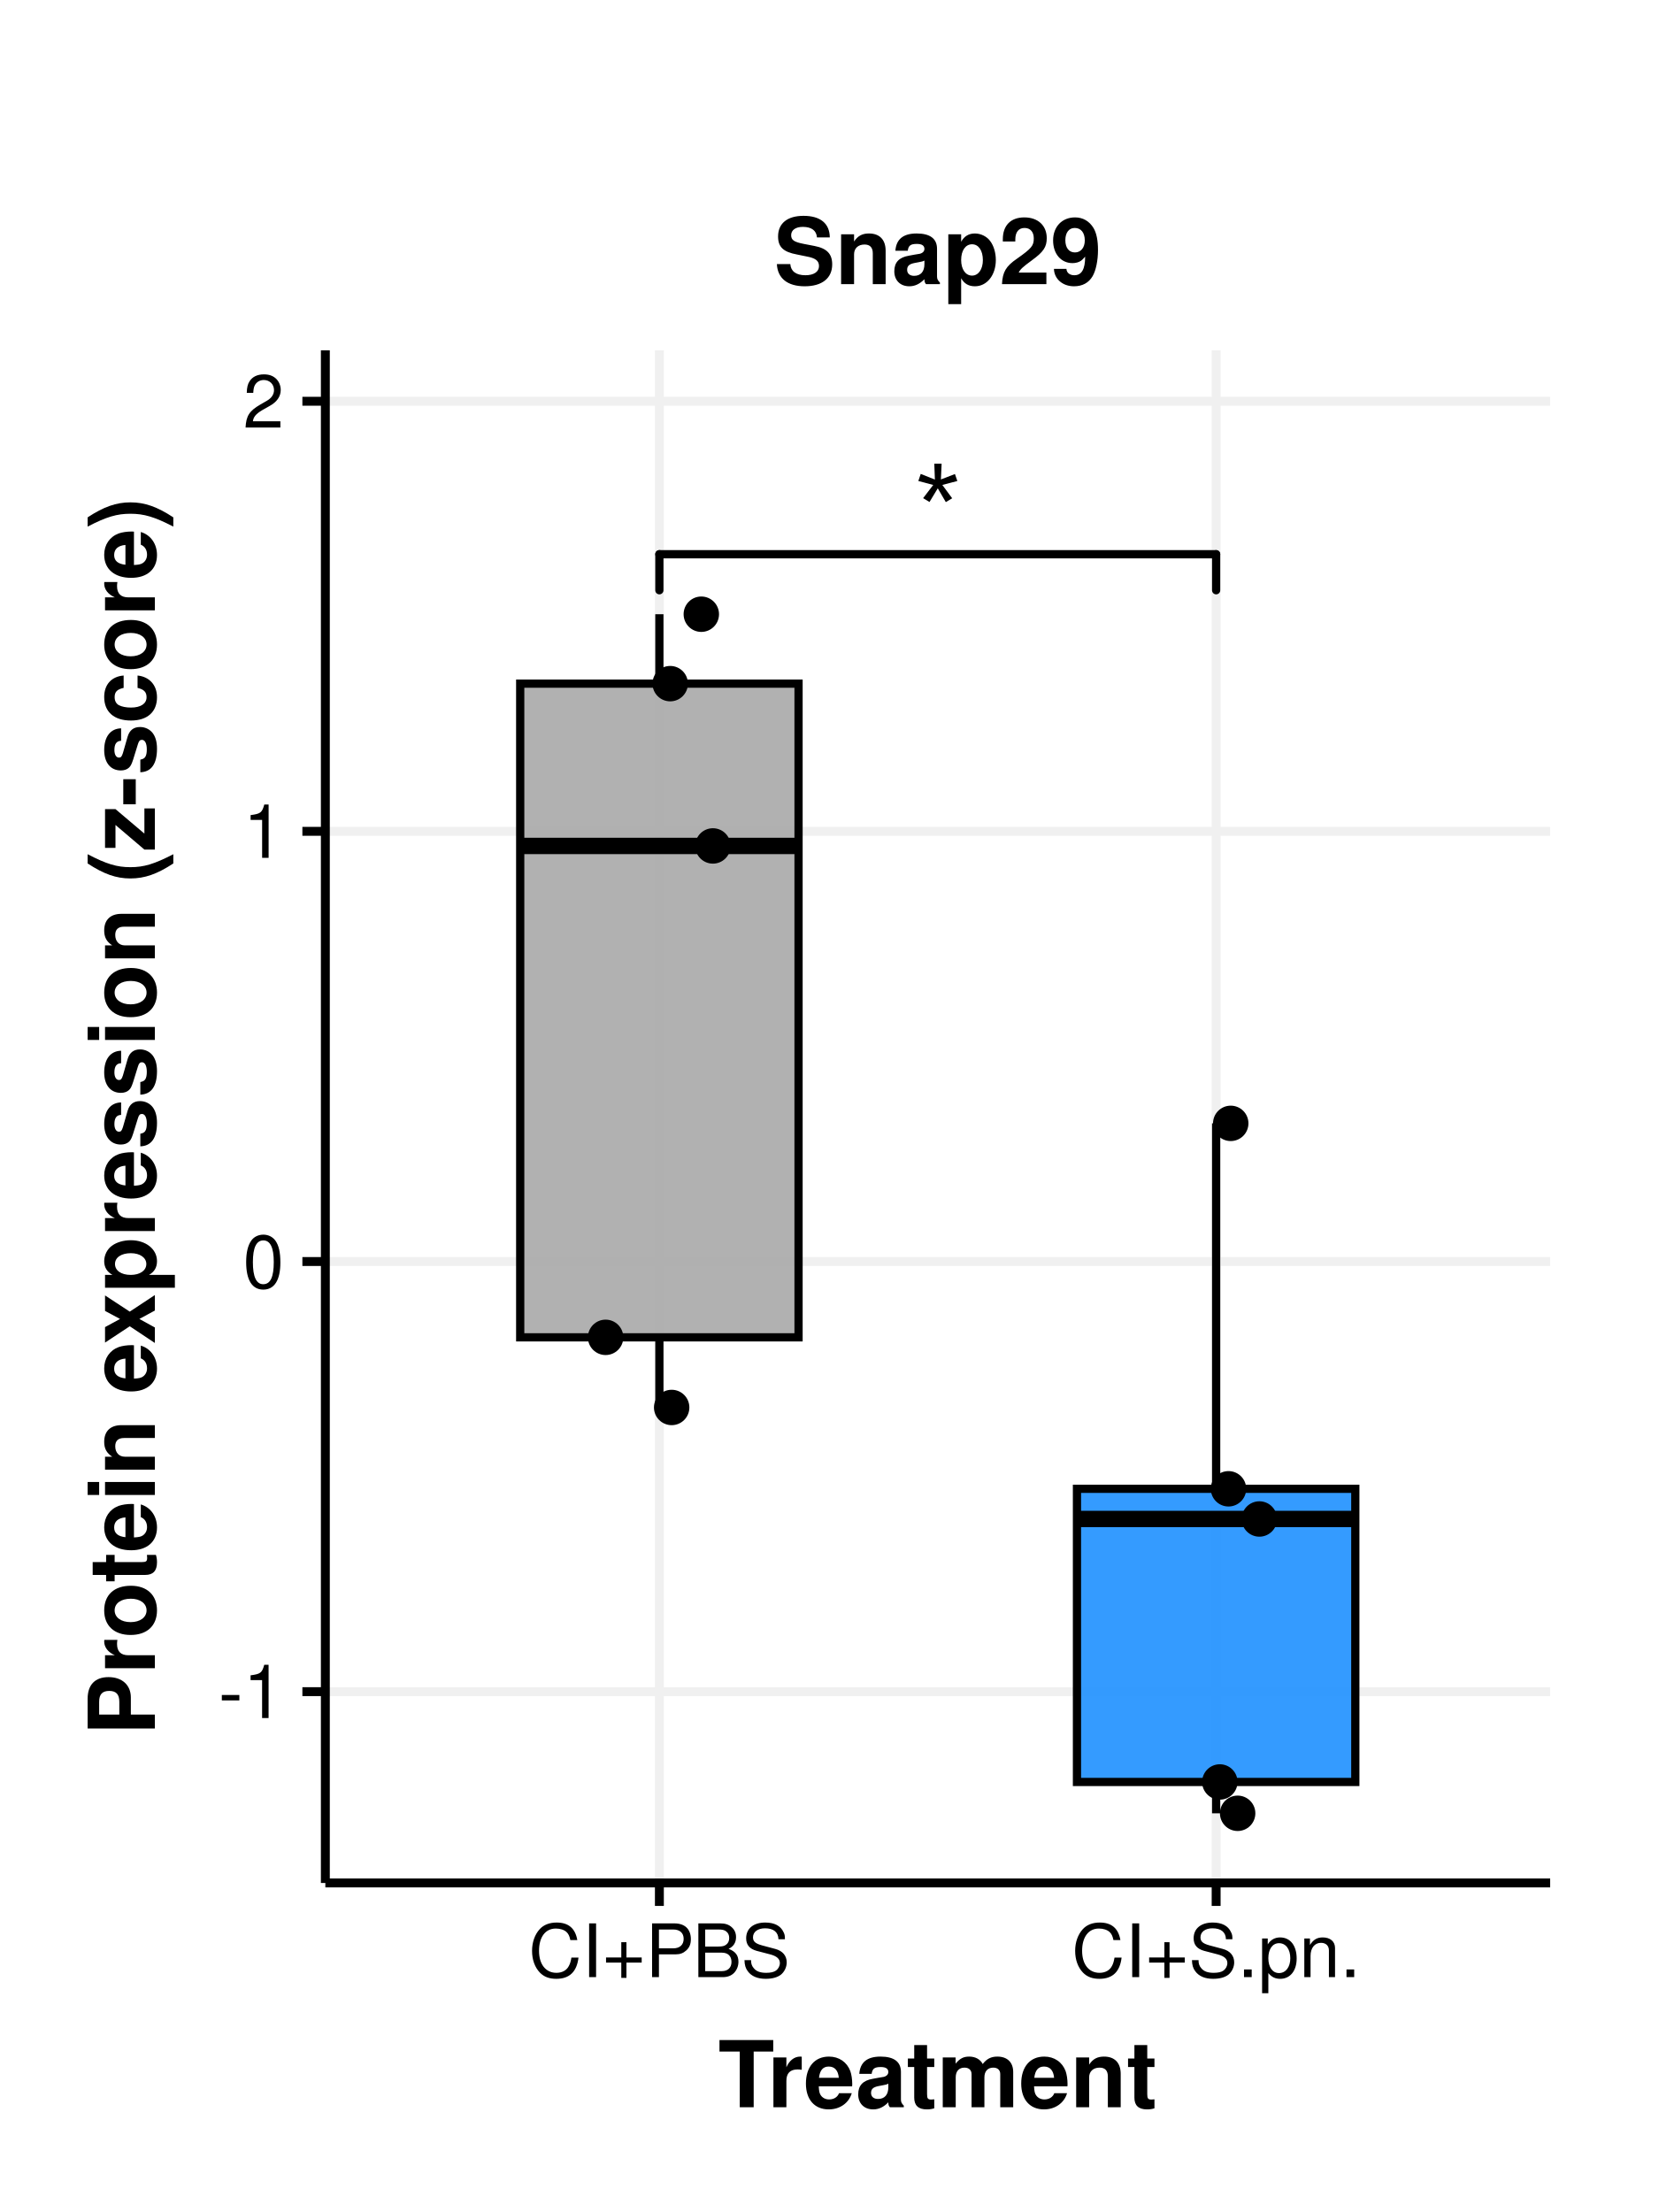
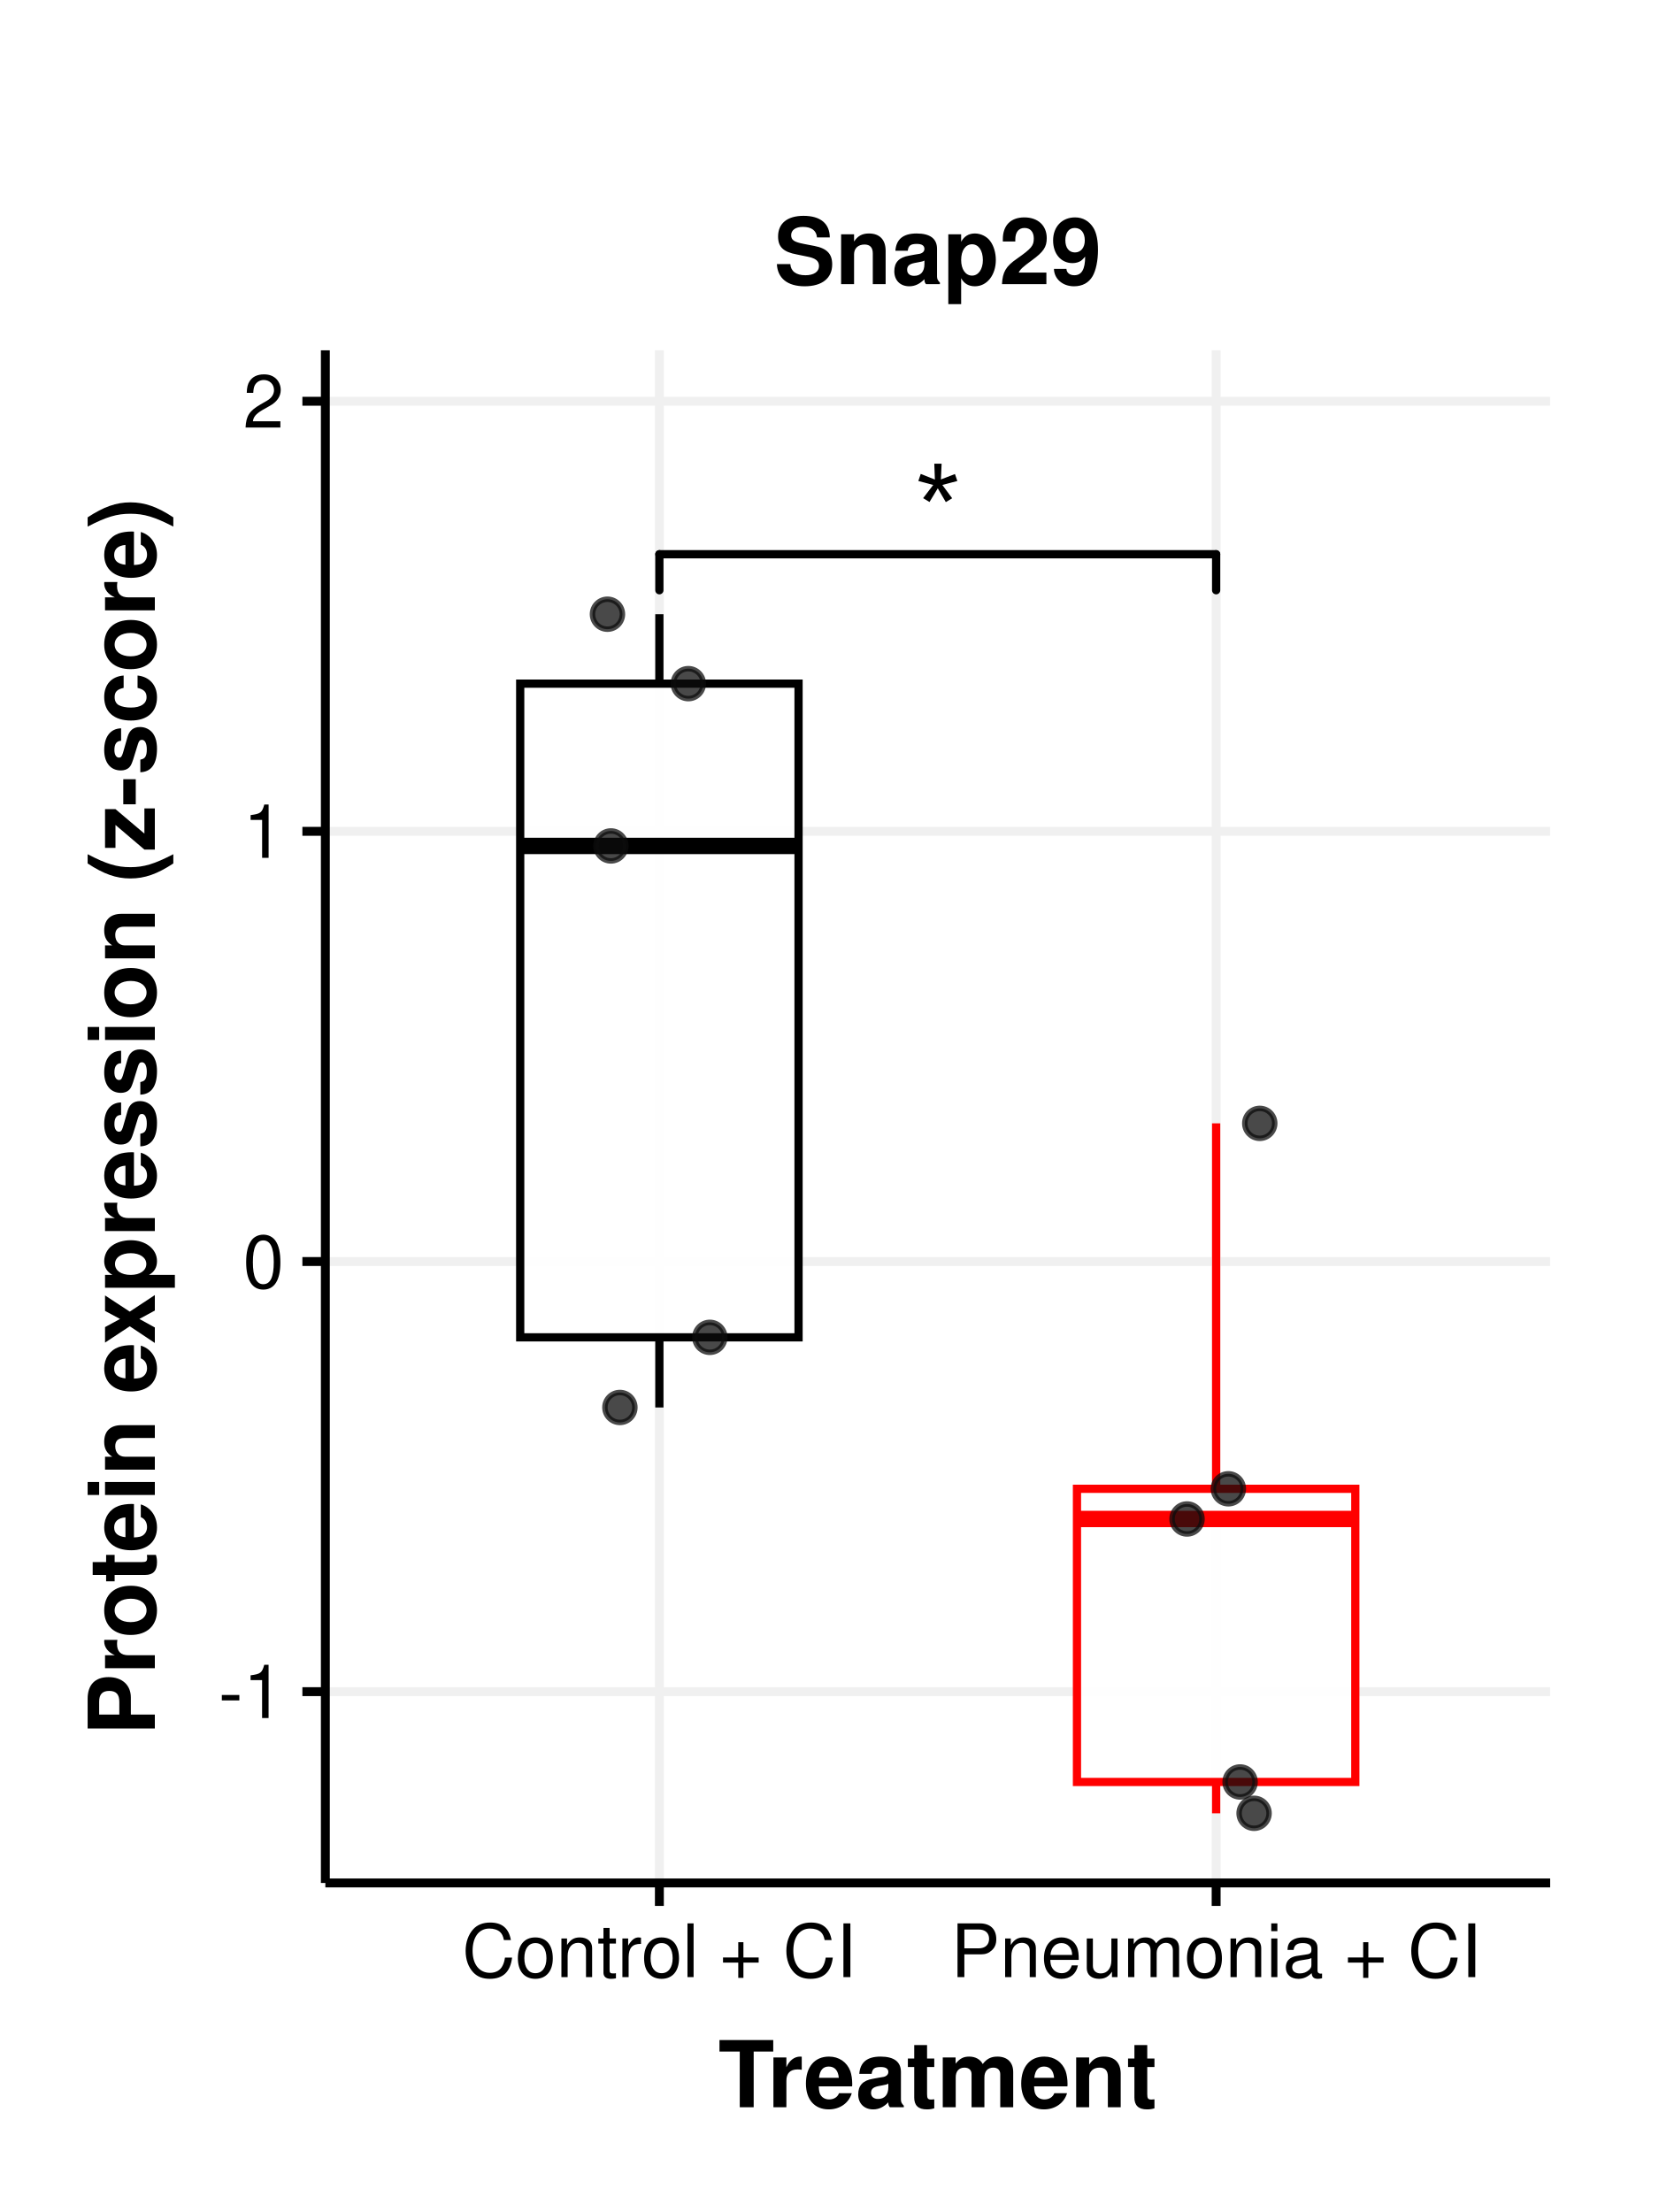
<svg xmlns="http://www.w3.org/2000/svg" class="svglite" width="216.00pt" height="288.00pt" viewBox="0 0 216.00 288.00">
  <defs>
    <style type="text/css">
    .svglite line, .svglite polyline, .svglite polygon, .svglite path, .svglite rect, .svglite circle {
      fill: none;
      stroke: #000000;
      stroke-linecap: round;
      stroke-linejoin: round;
      stroke-miterlimit: 10.00;
    }
    .svglite text {
      white-space: pre;
    }
  </style>
  </defs>
  <rect width="100%" height="100%" style="stroke: none; fill: #FFFFFF;" />
  <defs>
    <clipPath id="cpMC4wMHwyMTYuMDB8MC4wMHwyODguMDA=">
      <rect x="0.00" y="0.00" width="216.00" height="288.00" />
    </clipPath>
  </defs>
  <g clip-path="url(#cpMC4wMHwyMTYuMDB8MC4wMHwyODguMDA=)">
    <rect x="0.00" y="0.00" width="216.00" height="288.00" style="stroke-width: 1.16; stroke: none; fill: #FFFFFF;" />
  </g>
  <defs>
    <clipPath id="cpNDIuMzZ8MjAxLjgzfDQ1LjYxfDI0NS4xNg==">
      <rect x="42.36" y="45.61" width="159.46" height="199.55" />
    </clipPath>
  </defs>
  <g clip-path="url(#cpNDIuMzZ8MjAxLjgzfDQ1LjYxfDI0NS4xNg==)">
    <rect x="42.36" y="45.61" width="159.46" height="199.55" style="stroke-width: 1.16; stroke: none; fill: #FFFFFF;" />
    <polyline points="42.36,220.25 201.83,220.25 " style="stroke-width: 1.16; stroke: #F0F0F0; stroke-linecap: butt;" />
    <polyline points="42.36,164.25 201.83,164.25 " style="stroke-width: 1.16; stroke: #F0F0F0; stroke-linecap: butt;" />
    <polyline points="42.36,108.24 201.83,108.24 " style="stroke-width: 1.16; stroke: #F0F0F0; stroke-linecap: butt;" />
    <polyline points="42.36,52.24 201.83,52.24 " style="stroke-width: 1.16; stroke: #F0F0F0; stroke-linecap: butt;" />
    <polyline points="85.85,245.16 85.85,45.61 " style="stroke-width: 1.16; stroke: #F0F0F0; stroke-linecap: butt;" />
    <polyline points="158.34,245.16 158.34,45.61 " style="stroke-width: 1.16; stroke: #F0F0F0; stroke-linecap: butt;" />
    <text x="122.10" y="70.17" text-anchor="middle" style="font-size: 14.23px; font-family: &quot;Arial&quot;;" textLength="5.54px" lengthAdjust="spacingAndGlyphs">*</text>
    <line x1="85.85" y1="76.85" x2="85.85" y2="72.16" style="stroke-width: 1.07;" />
    <line x1="85.85" y1="72.16" x2="158.34" y2="72.16" style="stroke-width: 1.07;" />
    <line x1="158.34" y1="72.16" x2="158.34" y2="76.85" style="stroke-width: 1.07;" />
    <line x1="85.85" y1="89.01" x2="85.85" y2="79.97" style="stroke-width: 1.07; stroke-linecap: butt;" />
    <line x1="85.85" y1="174.12" x2="85.85" y2="183.25" style="stroke-width: 1.07; stroke-linecap: butt;" />
-     <polygon points="67.73,89.01 67.73,174.12 103.97,174.12 103.97,89.01 67.73,89.01 " style="stroke-width: 1.07; stroke-linecap: butt; stroke-linejoin: miter; fill: #A9A9A9; fill-opacity: 0.90;" />
+     <polygon points="67.73,89.01 67.73,174.12 103.97,174.12 103.97,89.01 67.73,89.01 " style="stroke-width: 1.07; stroke-linecap: butt; stroke-linejoin: miter; fill: #FFFFFF; fill-opacity: 0.90;" />
    <line x1="67.73" y1="110.14" x2="103.97" y2="110.14" style="stroke-width: 2.13; stroke-linecap: butt; stroke-linejoin: miter;" />
-     <line x1="158.34" y1="193.84" x2="158.34" y2="146.26" style="stroke-width: 1.07; stroke-linecap: butt;" />
-     <line x1="158.34" y1="232.01" x2="158.34" y2="236.09" style="stroke-width: 1.07; stroke-linecap: butt;" />
-     <polygon points="140.22,193.84 140.22,232.01 176.46,232.01 176.46,193.84 140.22,193.84 " style="stroke-width: 1.07; stroke-linecap: butt; stroke-linejoin: miter; fill: #1E90FF; fill-opacity: 0.90;" />
-     <line x1="140.22" y1="197.77" x2="176.46" y2="197.77" style="stroke-width: 2.13; stroke-linecap: butt; stroke-linejoin: miter;" />
-     <circle cx="92.82" cy="110.14" r="1.95" style="stroke-width: 0.71; fill: #000000;" />
-     <circle cx="91.31" cy="79.97" r="1.95" style="stroke-width: 0.71; fill: #000000;" />
-     <circle cx="87.26" cy="89.01" r="1.95" style="stroke-width: 0.71; fill: #000000;" />
-     <circle cx="78.85" cy="174.12" r="1.95" style="stroke-width: 0.71; fill: #000000;" />
-     <circle cx="87.45" cy="183.25" r="1.95" style="stroke-width: 0.71; fill: #000000;" />
-     <circle cx="163.97" cy="197.77" r="1.95" style="stroke-width: 0.71; fill: #000000;" />
-     <circle cx="158.82" cy="232.01" r="1.95" style="stroke-width: 0.71; fill: #000000;" />
-     <circle cx="161.14" cy="236.09" r="1.95" style="stroke-width: 0.71; fill: #000000;" />
-     <circle cx="159.95" cy="193.84" r="1.95" style="stroke-width: 0.71; fill: #000000;" />
-     <circle cx="160.24" cy="146.26" r="1.95" style="stroke-width: 0.71; fill: #000000;" />
+     <line x1="158.34" y1="193.84" x2="158.34" y2="146.26" style="stroke-width: 1.07; stroke: #FF0000; stroke-linecap: butt;" />
+     <line x1="158.34" y1="232.01" x2="158.34" y2="236.09" style="stroke-width: 1.07; stroke: #FF0000; stroke-linecap: butt;" />
+     <polygon points="140.22,193.84 140.22,232.01 176.46,232.01 176.46,193.84 140.22,193.84 " style="stroke-width: 1.07; stroke: #FF0000; stroke-linecap: butt; stroke-linejoin: miter; fill: #FFFFFF; fill-opacity: 0.90;" />
+     <line x1="140.22" y1="197.77" x2="176.46" y2="197.77" style="stroke-width: 2.13; stroke: #FF0000; stroke-linecap: butt; stroke-linejoin: miter;" />
+     <circle cx="79.54" cy="110.14" r="1.95" style="stroke-width: 0.71; stroke: #0D0D0D; stroke-opacity: 0.75; fill: #0D0D0D; fill-opacity: 0.75;" />
+     <circle cx="79.09" cy="79.97" r="1.95" style="stroke-width: 0.71; stroke: #0D0D0D; stroke-opacity: 0.75; fill: #0D0D0D; fill-opacity: 0.75;" />
+     <circle cx="89.62" cy="89.01" r="1.95" style="stroke-width: 0.71; stroke: #0D0D0D; stroke-opacity: 0.75; fill: #0D0D0D; fill-opacity: 0.75;" />
+     <circle cx="92.42" cy="174.12" r="1.95" style="stroke-width: 0.71; stroke: #0D0D0D; stroke-opacity: 0.75; fill: #0D0D0D; fill-opacity: 0.75;" />
+     <circle cx="80.71" cy="183.25" r="1.95" style="stroke-width: 0.71; stroke: #0D0D0D; stroke-opacity: 0.75; fill: #0D0D0D; fill-opacity: 0.75;" />
+     <circle cx="154.55" cy="197.77" r="1.95" style="stroke-width: 0.71; stroke: #0D0D0D; stroke-opacity: 0.75; fill: #0D0D0D; fill-opacity: 0.75;" />
+     <circle cx="161.46" cy="232.01" r="1.95" style="stroke-width: 0.71; stroke: #0D0D0D; stroke-opacity: 0.75; fill: #0D0D0D; fill-opacity: 0.75;" />
+     <circle cx="163.28" cy="236.09" r="1.95" style="stroke-width: 0.71; stroke: #0D0D0D; stroke-opacity: 0.75; fill: #0D0D0D; fill-opacity: 0.75;" />
+     <circle cx="159.93" cy="193.84" r="1.95" style="stroke-width: 0.71; stroke: #0D0D0D; stroke-opacity: 0.75; fill: #0D0D0D; fill-opacity: 0.75;" />
+     <circle cx="164.02" cy="146.26" r="1.95" style="stroke-width: 0.71; stroke: #0D0D0D; stroke-opacity: 0.75; fill: #0D0D0D; fill-opacity: 0.75;" />
    <rect x="42.36" y="45.61" width="159.46" height="199.55" style="stroke-width: 1.16; stroke: none;" />
  </g>
  <g clip-path="url(#cpMC4wMHwyMTYuMDB8MC4wMHwyODguMDA=)">
    <polyline points="42.36,245.16 42.36,45.61 " style="stroke-width: 1.16; stroke-linecap: butt;" />
    <text x="36.98" y="223.69" text-anchor="end" style="font-size: 9.60px; font-family: &quot;Helvetica&quot;;" textLength="8.53px" lengthAdjust="spacingAndGlyphs">-1</text>
    <text x="36.98" y="167.69" text-anchor="end" style="font-size: 9.60px; font-family: &quot;Helvetica&quot;;" textLength="5.34px" lengthAdjust="spacingAndGlyphs">0</text>
    <text x="36.98" y="111.69" text-anchor="end" style="font-size: 9.60px; font-family: &quot;Helvetica&quot;;" textLength="5.34px" lengthAdjust="spacingAndGlyphs">1</text>
    <text x="36.98" y="55.68" text-anchor="end" style="font-size: 9.60px; font-family: &quot;Helvetica&quot;;" textLength="5.34px" lengthAdjust="spacingAndGlyphs">2</text>
    <polyline points="39.37,220.25 42.36,220.25 " style="stroke-width: 1.16; stroke-linecap: butt;" />
    <polyline points="39.37,164.25 42.36,164.25 " style="stroke-width: 1.16; stroke-linecap: butt;" />
    <polyline points="39.37,108.24 42.36,108.24 " style="stroke-width: 1.16; stroke-linecap: butt;" />
    <polyline points="39.37,52.24 42.36,52.24 " style="stroke-width: 1.16; stroke-linecap: butt;" />
    <polyline points="42.36,245.16 201.83,245.16 " style="stroke-width: 1.16; stroke-linecap: butt;" />
    <polyline points="85.85,248.15 85.85,245.16 " style="stroke-width: 1.16; stroke-linecap: butt;" />
    <polyline points="158.34,248.15 158.34,245.16 " style="stroke-width: 1.16; stroke-linecap: butt;" />
-     <text x="85.85" y="257.42" text-anchor="middle" style="font-size: 9.60px; font-family: &quot;Helvetica&quot;;" textLength="34.39px" lengthAdjust="spacingAndGlyphs">CI+PBS</text>
-     <text x="158.34" y="257.42" text-anchor="middle" style="font-size: 9.60px; font-family: &quot;Helvetica&quot;;" textLength="37.59px" lengthAdjust="spacingAndGlyphs">CI+S.pn.</text>
+     <text x="85.85" y="257.42" text-anchor="middle" style="font-size: 9.60px; font-family: &quot;Helvetica&quot;;" textLength="51.44px" lengthAdjust="spacingAndGlyphs">Control + CI</text>
+     <text x="158.34" y="257.42" text-anchor="middle" style="font-size: 9.60px; font-family: &quot;Helvetica&quot;;" textLength="69.06px" lengthAdjust="spacingAndGlyphs">Pneumonia + CI</text>
    <text x="122.10" y="274.36" text-anchor="middle" style="font-size: 12.00px; font-weight: bold; font-family: &quot;Helvetica&quot;;" textLength="58.02px" lengthAdjust="spacingAndGlyphs">Treatment</text>
    <text transform="translate(20.16,145.39) rotate(-90)" text-anchor="middle" style="font-size: 12.00px; font-weight: bold; font-family: &quot;Helvetica&quot;;" textLength="161.39px" lengthAdjust="spacingAndGlyphs">Protein expression (z-score)</text>
    <text x="122.10" y="36.99" text-anchor="middle" style="font-size: 12.00px; font-weight: bold; font-family: &quot;Helvetica&quot;;" textLength="42.69px" lengthAdjust="spacingAndGlyphs">Snap29</text>
  </g>
</svg>
